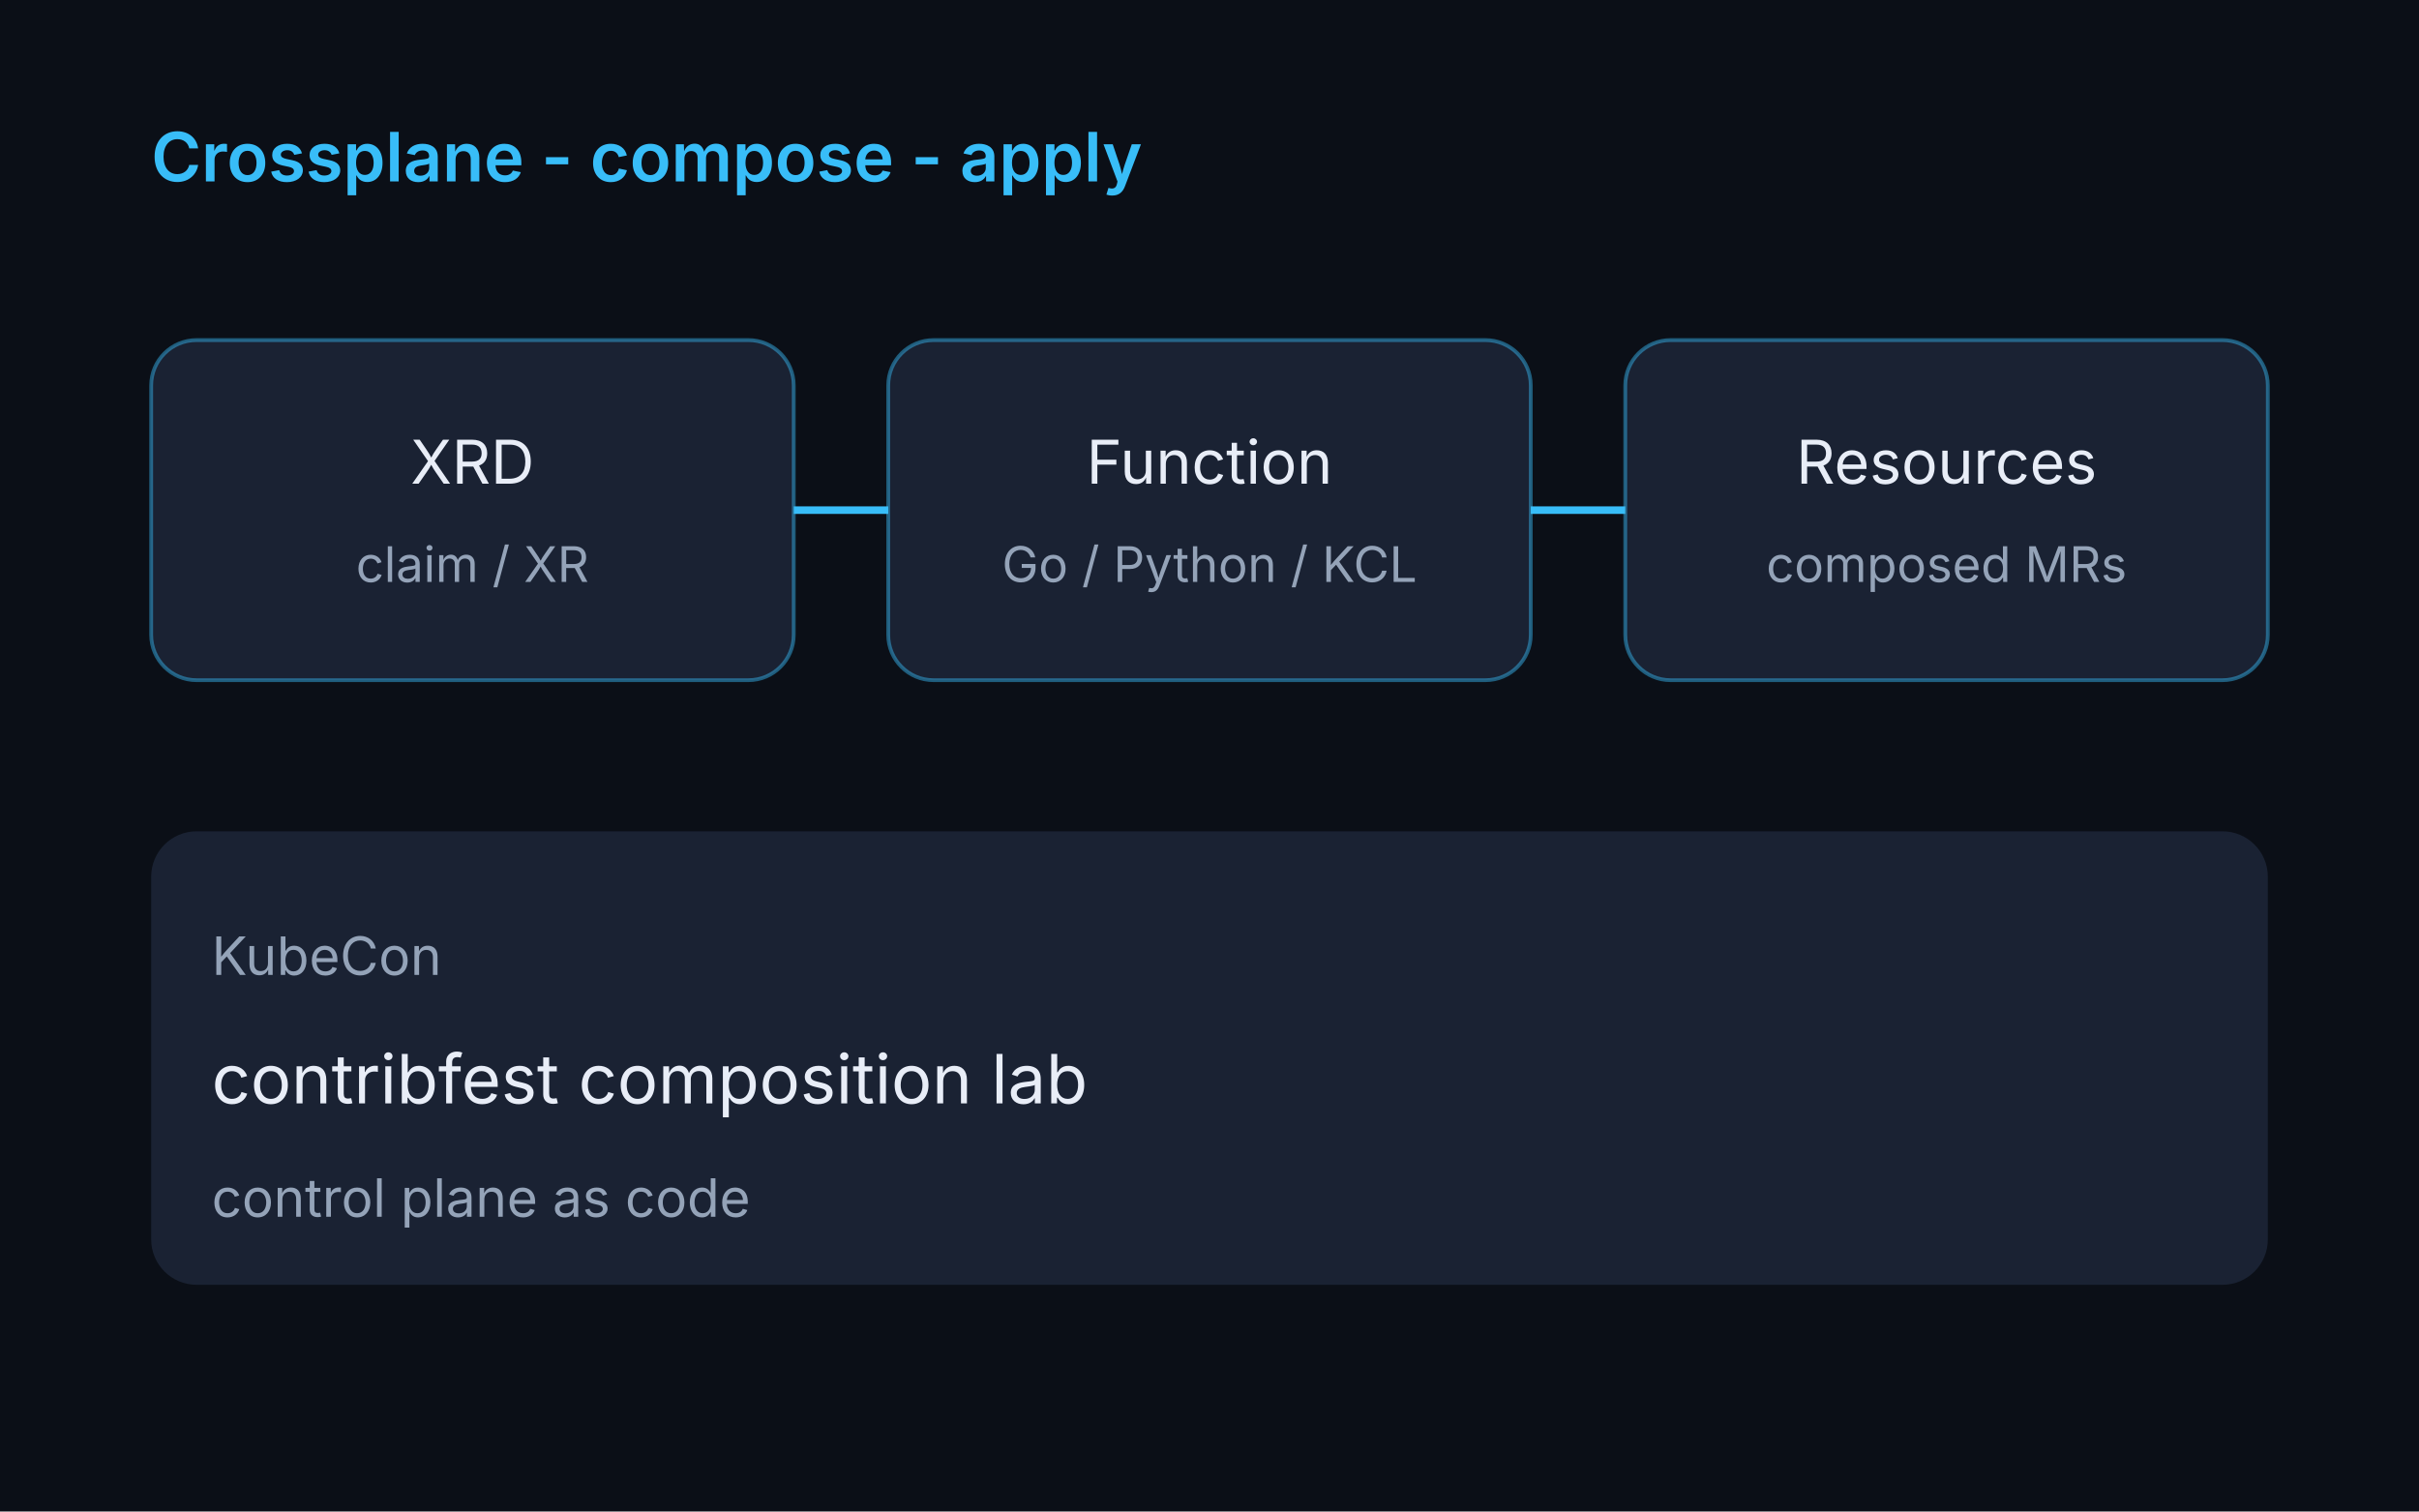
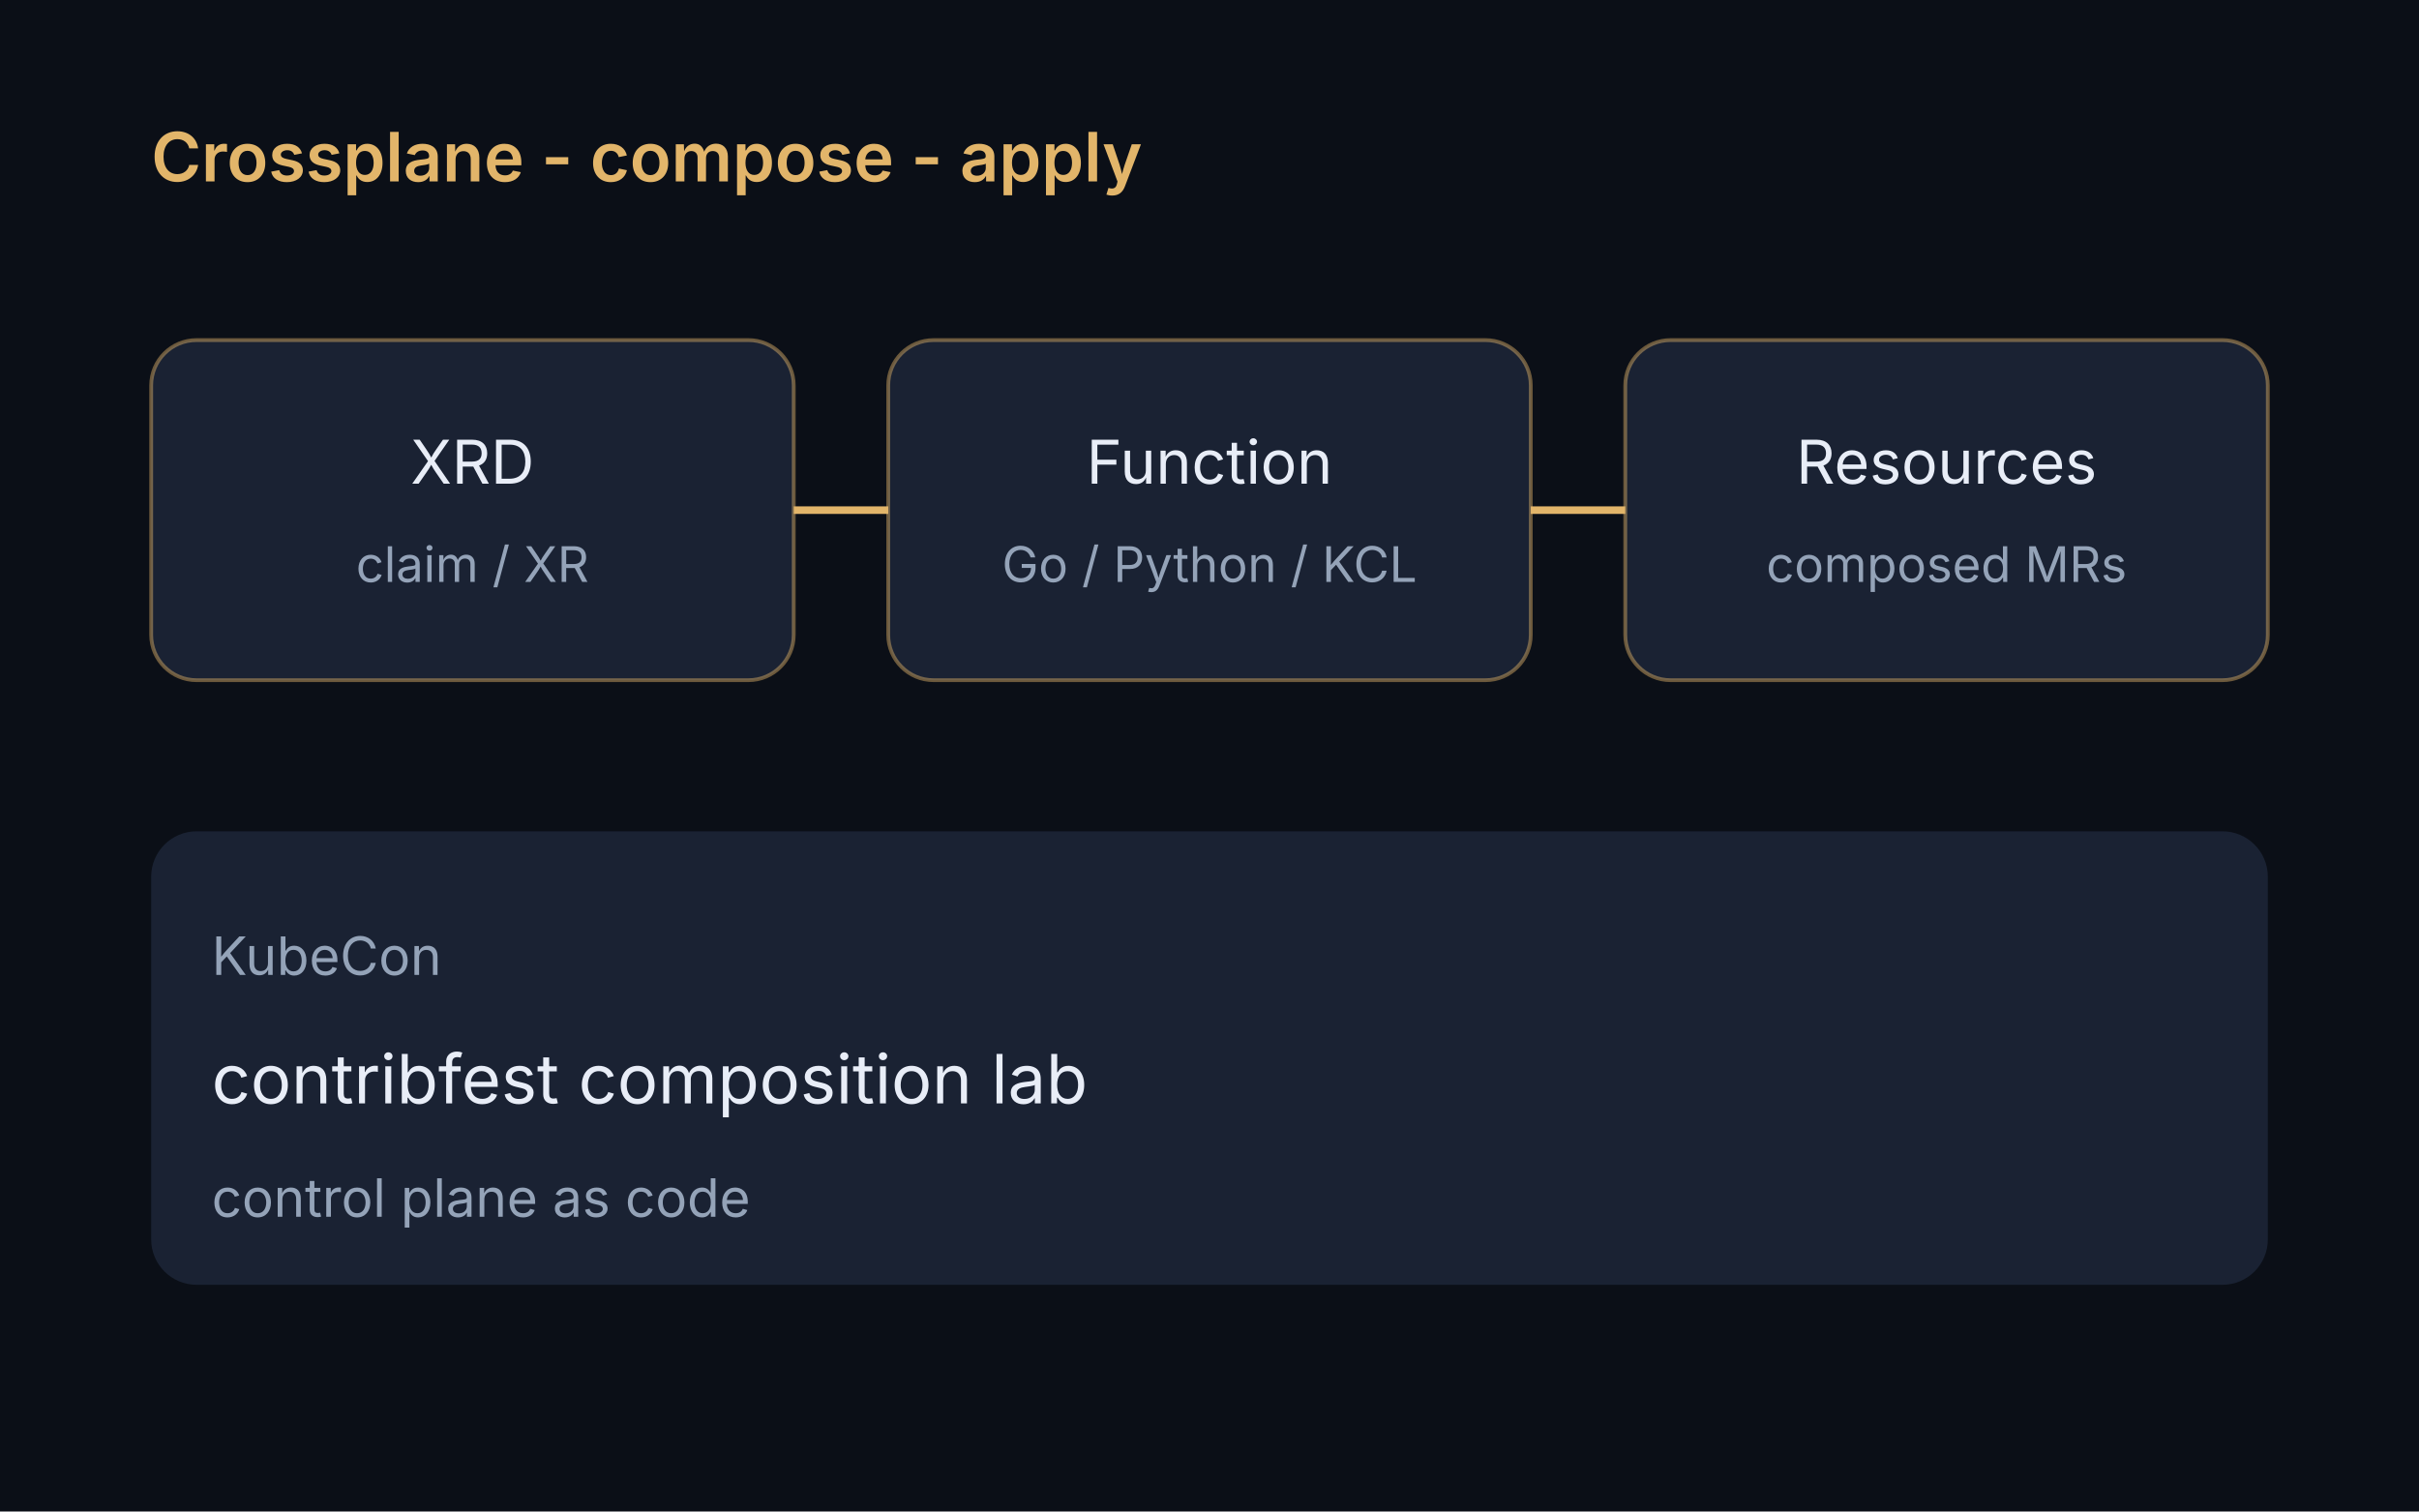
<svg xmlns="http://www.w3.org/2000/svg" width="640" height="400" viewBox="0 0 640 400" role="img" aria-label="Crossplane composition functions on Kubernetes">
  <rect width="640" height="400" fill="#0b0f17" />
-   <text x="40" y="48" fill="#38bdf8" font-family="Inter, system-ui, sans-serif" font-size="18" font-weight="600">Crossplane - compose - apply</text>
-   <rect x="40" y="90" width="170" height="90" rx="12" fill="#1a2233" stroke="#38bdf8" stroke-opacity="0.45" />
+   <text x="40" y="48" fill="#e2b56a" font-family="Inter, system-ui, sans-serif" font-size="18" font-weight="600">Crossplane - compose - apply</text>
+   <rect x="40" y="90" width="170" height="90" rx="12" fill="#1a2233" stroke="#e2b56a" stroke-opacity="0.45" />
  <text x="125" y="128" text-anchor="middle" fill="#e8edf7" font-family="Inter, system-ui, sans-serif" font-size="16">XRD</text>
  <text x="125" y="154" text-anchor="middle" fill="#94a3b8" font-family="Inter, system-ui, sans-serif" font-size="13">claim / XR</text>
-   <rect x="235" y="90" width="170" height="90" rx="12" fill="#1a2233" stroke="#38bdf8" stroke-opacity="0.45" />
+   <rect x="235" y="90" width="170" height="90" rx="12" fill="#1a2233" stroke="#e2b56a" stroke-opacity="0.45" />
  <text x="320" y="128" text-anchor="middle" fill="#e8edf7" font-family="Inter, system-ui, sans-serif" font-size="16">Function</text>
  <text x="320" y="154" text-anchor="middle" fill="#94a3b8" font-family="Inter, system-ui, sans-serif" font-size="13">Go / Python / KCL</text>
-   <rect x="430" y="90" width="170" height="90" rx="12" fill="#1a2233" stroke="#38bdf8" stroke-opacity="0.45" />
+   <rect x="430" y="90" width="170" height="90" rx="12" fill="#1a2233" stroke="#e2b56a" stroke-opacity="0.45" />
  <text x="515" y="128" text-anchor="middle" fill="#e8edf7" font-family="Inter, system-ui, sans-serif" font-size="16">Resources</text>
  <text x="515" y="154" text-anchor="middle" fill="#94a3b8" font-family="Inter, system-ui, sans-serif" font-size="13">composed MRs</text>
-   <path d="M210 135h25" stroke="#38bdf8" stroke-width="2" />
-   <path d="M405 135h25" stroke="#38bdf8" stroke-width="2" />
+   <path d="M210 135h25" stroke="#e2b56a" stroke-width="2" />
+   <path d="M405 135h25" stroke="#e2b56a" stroke-width="2" />
  <rect x="40" y="220" width="560" height="120" rx="12" fill="#1a2233" />
  <text x="56" y="258" fill="#94a3b8" font-family="Inter, system-ui, sans-serif" font-size="14">KubeCon</text>
  <text x="56" y="292" fill="#e8edf7" font-family="Inter, system-ui, sans-serif" font-size="18">contribfest composition lab</text>
  <text x="56" y="322" fill="#94a3b8" font-family="Inter, system-ui, sans-serif" font-size="14">control plane as code</text>
</svg>
